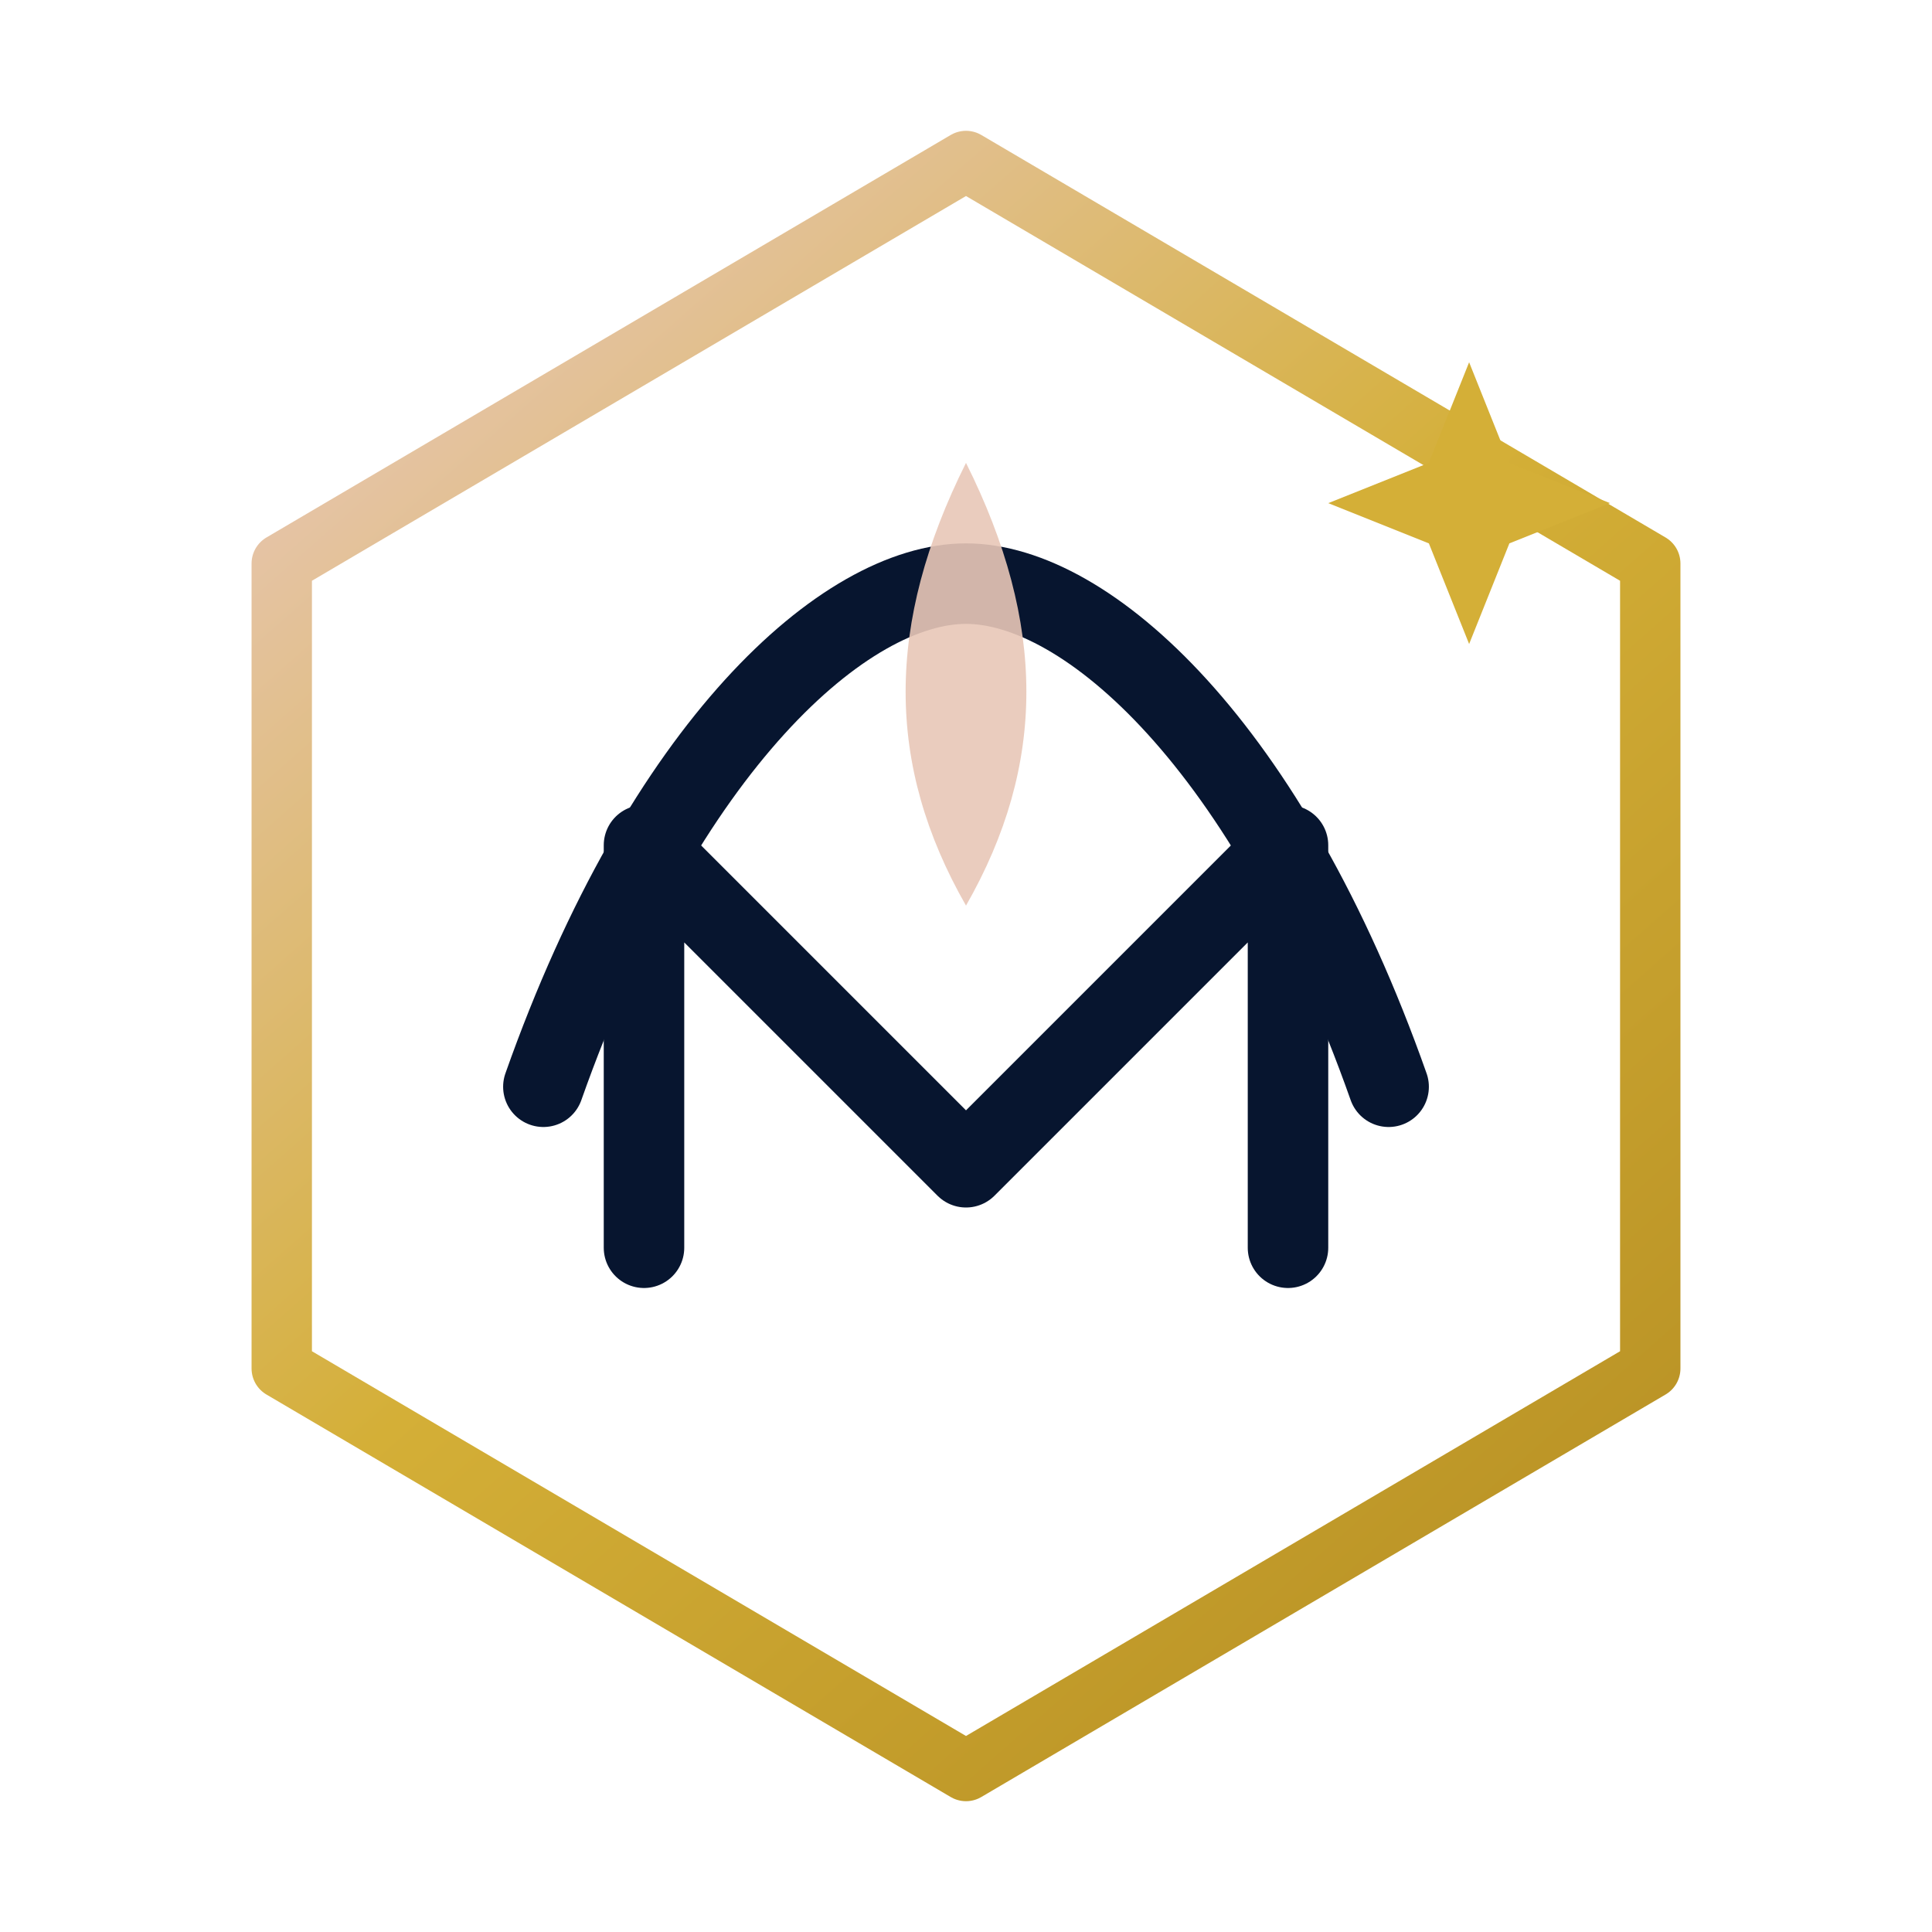
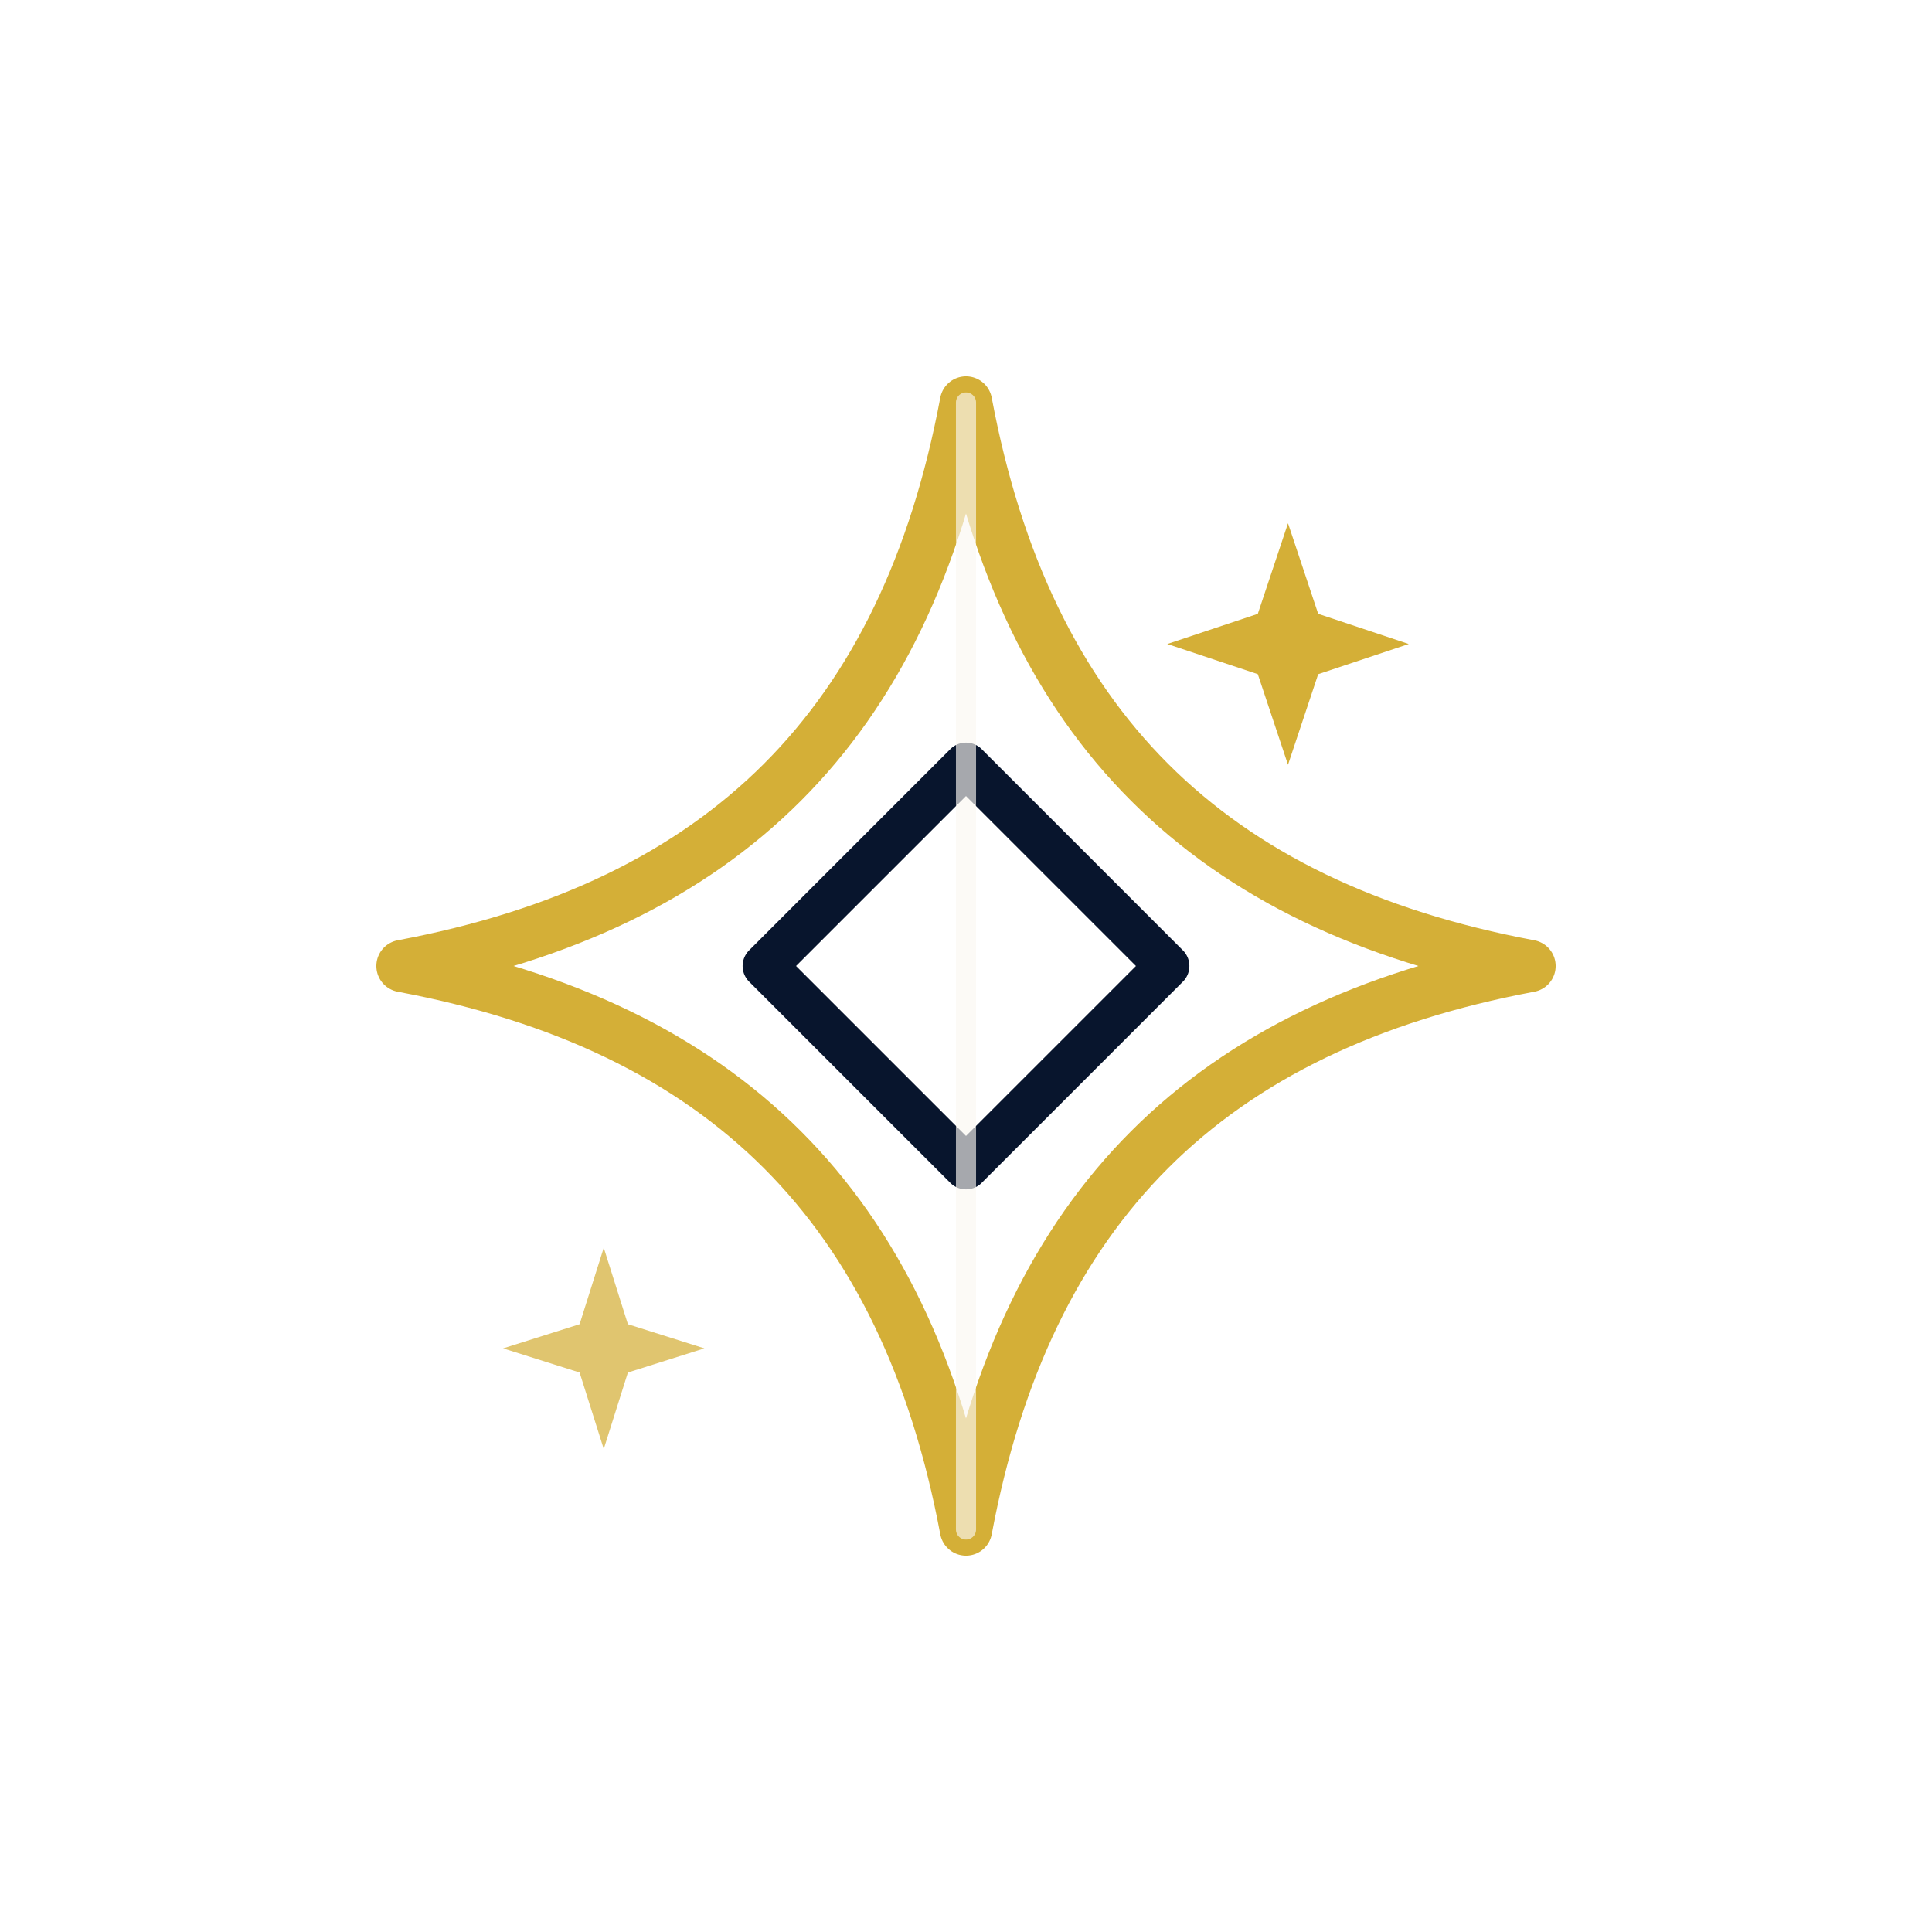
<svg xmlns="http://www.w3.org/2000/svg" width="96" height="96" viewBox="0 0 96 96" fill="none" role="img" aria-label="Mutqan icon">
-   <defs>
-     <linearGradient id="g" x1="18" y1="14" x2="78" y2="82" gradientUnits="userSpaceOnUse">
-       <stop stop-color="#E8C7B7" />
-       <stop offset="0.48" stop-color="#D4AF37" />
-       <stop offset="1" stop-color="#B89124" />
-     </linearGradient>
-   </defs>
-   <path d="M48 8L82 28V68L48 88L14 68V28L48 8Z" stroke="url(#g)" stroke-width="3" stroke-linejoin="round" />
-   <path d="M27 54C33 37 42 29 48 29C54 29 63 37 69 54" stroke="#07152F" stroke-width="4" stroke-linecap="round" stroke-linejoin="round" />
-   <path d="M32 62V42L48 58L64 42V62" stroke="#07152F" stroke-width="4" stroke-linecap="round" stroke-linejoin="round" />
-   <path d="M48 23C44 31 44 38 48 45C52 38 52 31 48 23Z" fill="#E8C7B7" opacity="0.9" />
-   <path d="M73 18L75 23L80 25L75 27L73 32L71 27L66 25L71 23L73 18Z" fill="#D4AF37" />
+   <g transform="translate(18 18)">
+     <path d="M30 2C33 18 42 27 58 30C42 33 33 42 30 58C27 42 18 33 2 30C18 27 27 18 30 2Z" stroke="#D4AF37" stroke-width="2.6" stroke-linecap="round" stroke-linejoin="round" />
+     <path d="M30 20L40 30L30 40L20 30L30 20Z" stroke="#08152D" stroke-width="2.2" stroke-linecap="round" stroke-linejoin="round" />
+     <path d="M46 8L47.5 12.5L52 14L47.5 15.5L46 20L44.5 15.5L40 14L44.5 12.5L46 8Z" fill="#D4AF37" />
+     <path d="M12 44L13.2 47.8L17 49L13.2 50.2L12 54L10.8 50.2L7 49L10.8 47.8L12 44Z" fill="#D4AF37" opacity="0.72" />
+     <path d="M30 2C30 16 30 44 30 58" stroke="#FAF8F1" stroke-width="1" stroke-linecap="round" opacity="0.65" />
+   </g>
</svg>
